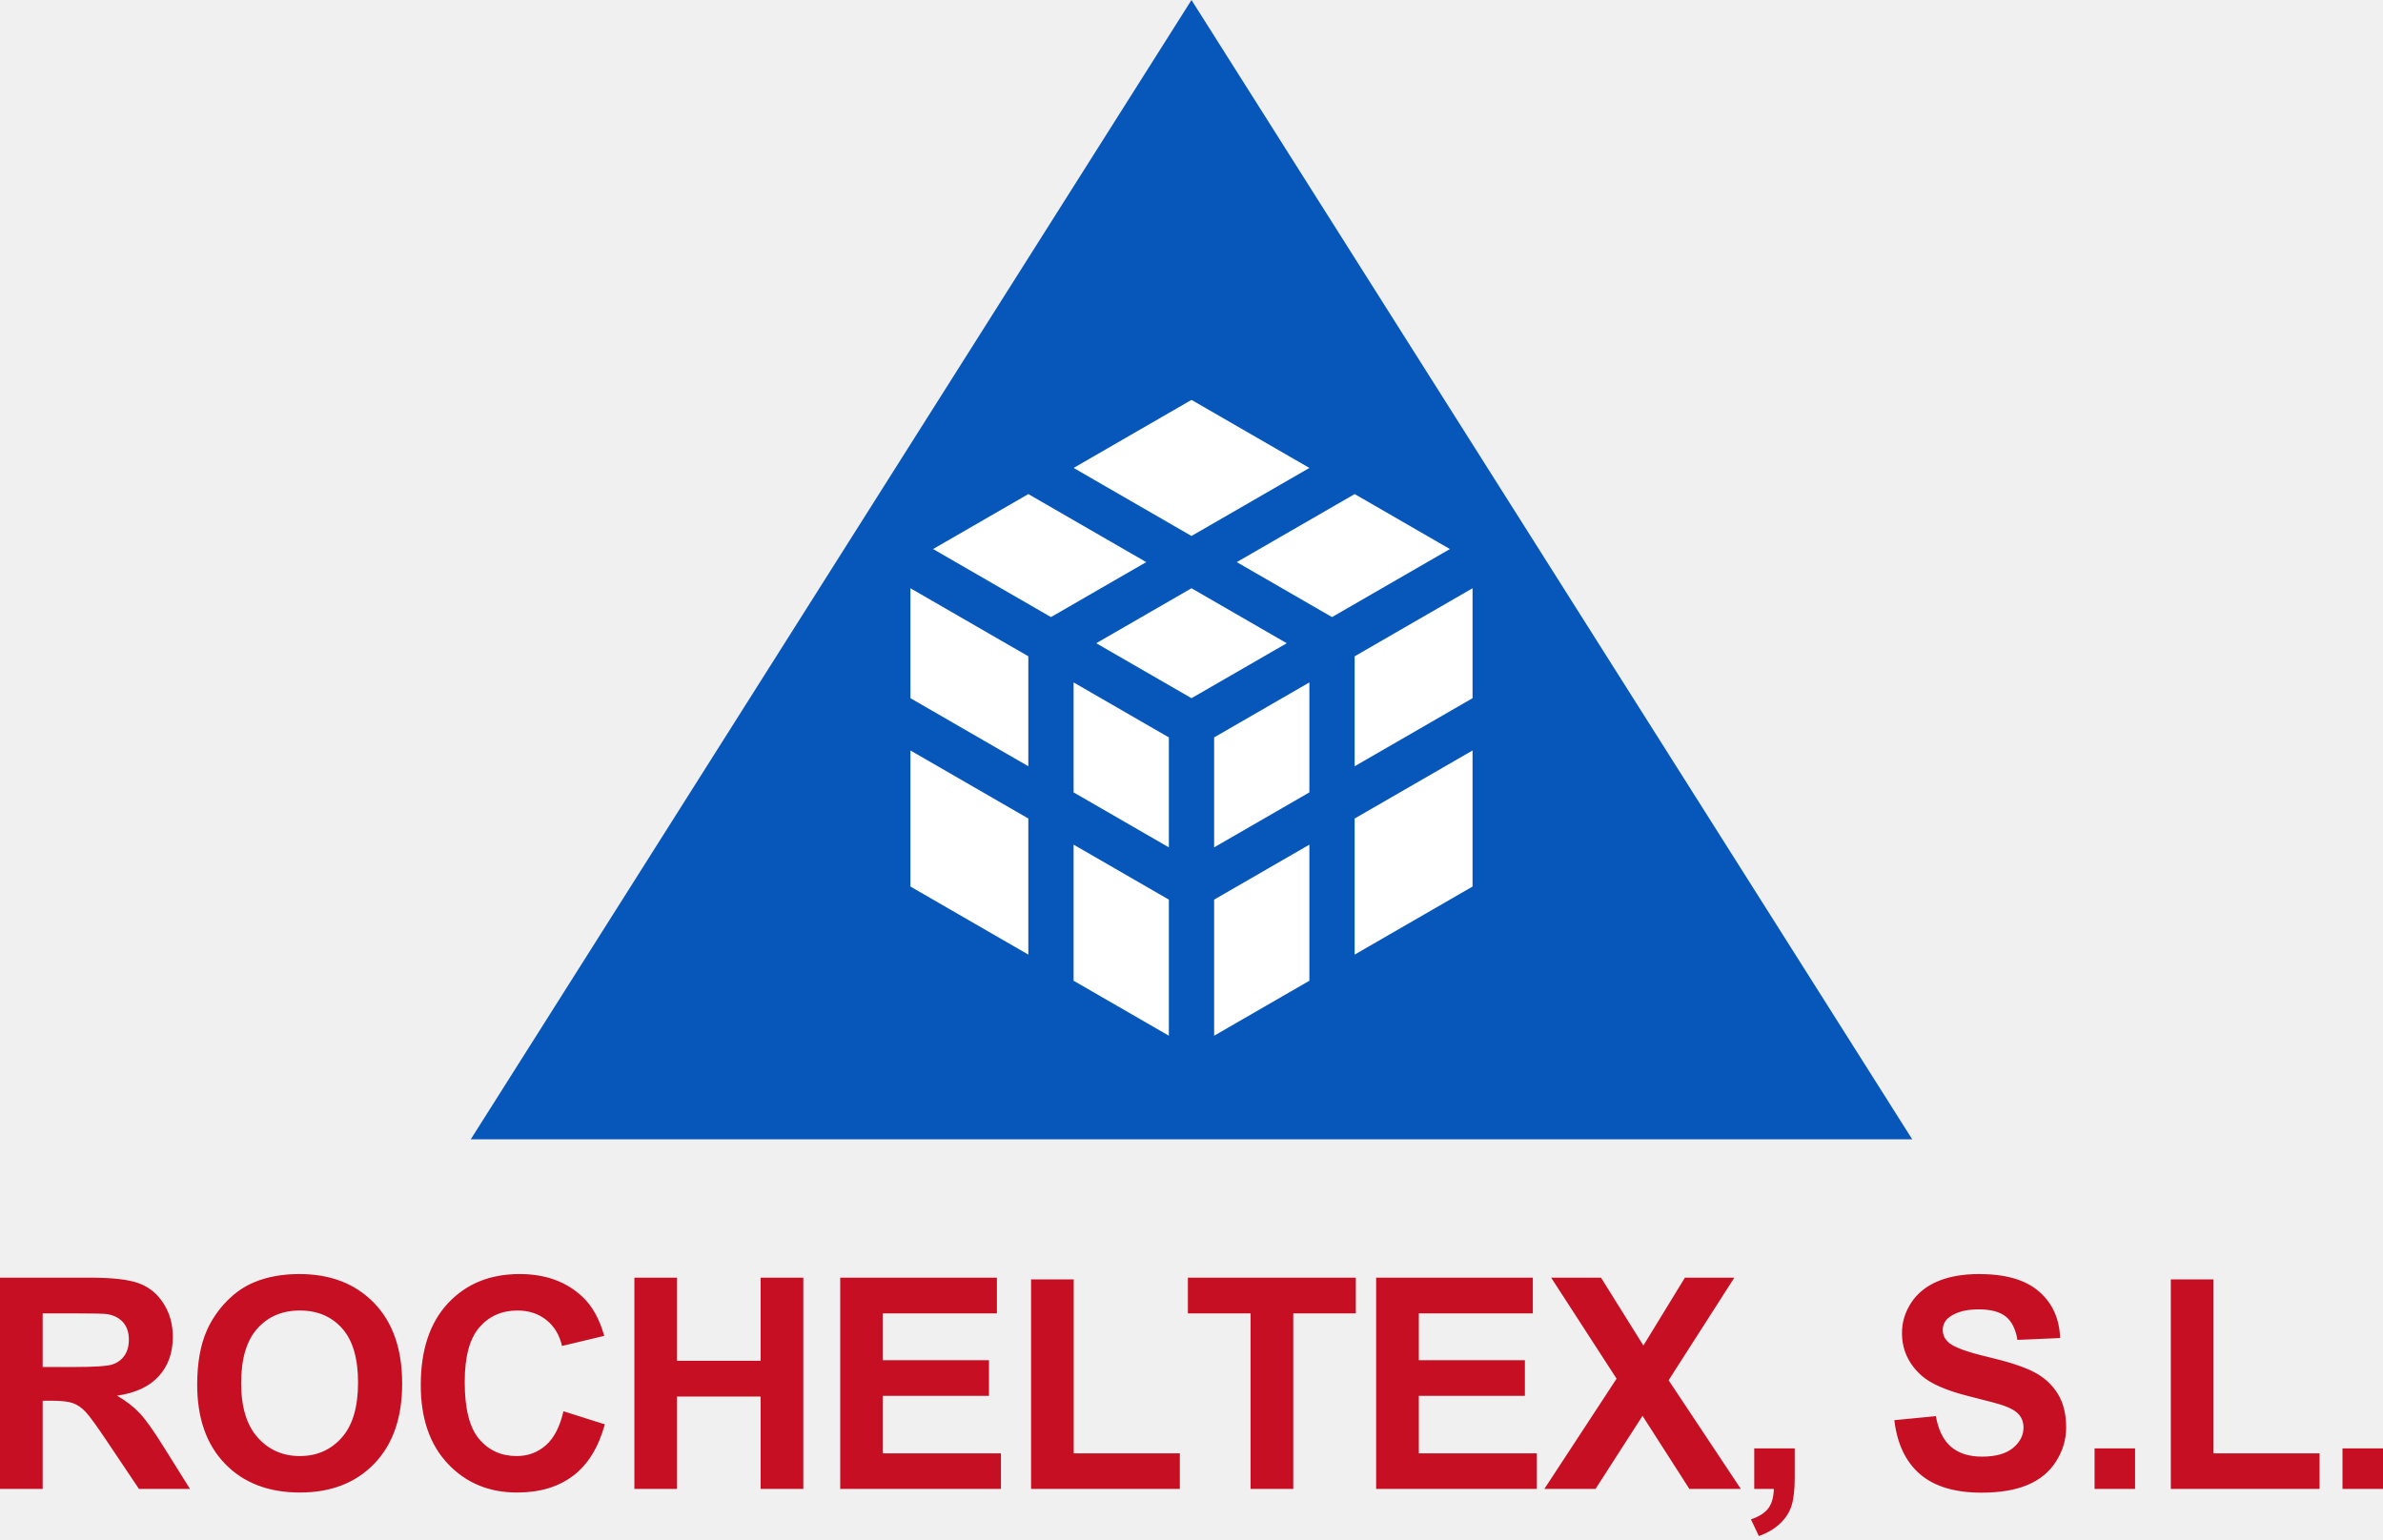
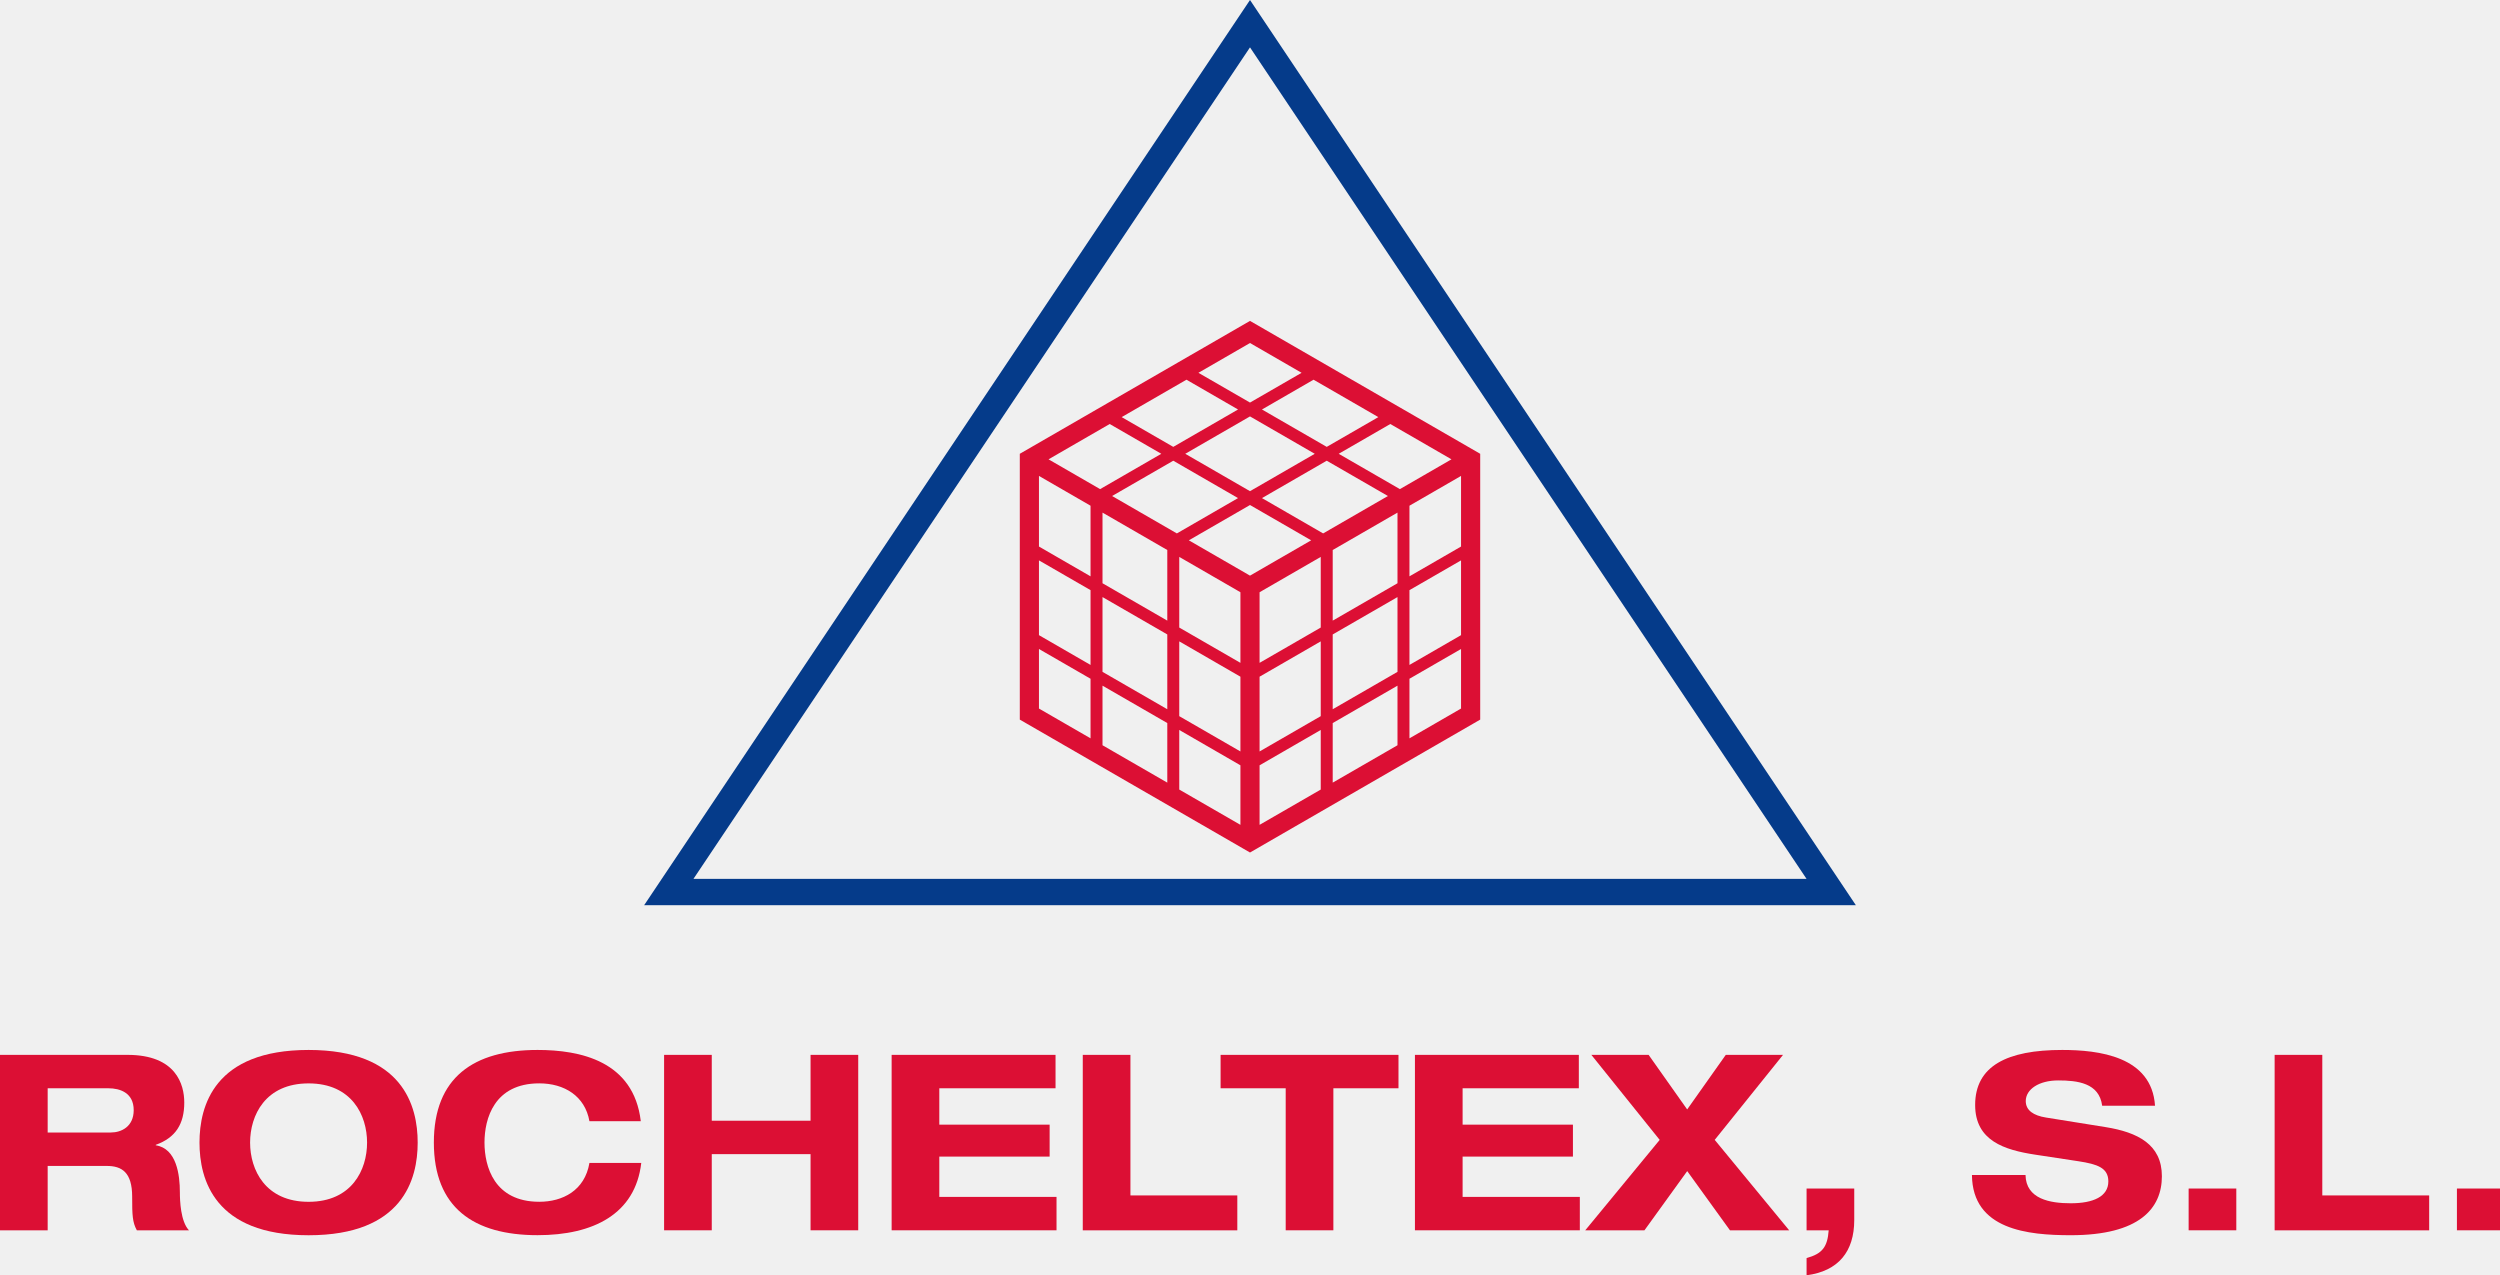
- <svg xmlns="http://www.w3.org/2000/svg" viewBox="40 40 1894.53 1224" width="1894.53" height="1224">
-   <g transform="translate(414.26 40) scale(1.5)">
-     <path fill="#0657B9" d="M0 604L382 0L764 604Z" />
-     <path fill="#FFFFFF" d="M382 370.14L331.52 341L382 311.86L432.48 341ZM456.48 327.14L406 298L468.48 261.93L518.96 291.07ZM307.52 327.14L245.04 291.07L295.52 261.93L358 298ZM382 284.14L319.52 248.07L382 212L444.48 248.07ZM370 390.93L319.52 361.78L319.52 420.07L370 449.22ZM370 476.93L319.52 447.78L319.52 519.93L370 549.07ZM295.52 347.93L233.04 311.86L233.04 370.14L295.52 406.22ZM295.52 433.93L233.04 397.86L233.04 470L295.52 506.07ZM394 390.93L444.48 361.78L444.48 420.07L394 449.22ZM394 476.93L444.48 447.78L444.48 519.93L394 549.07ZM468.48 347.93L530.96 311.86L530.96 370.14L468.48 406.22ZM468.48 433.93L530.96 397.86L530.96 470L468.48 506.07Z" />
+ <svg xmlns="http://www.w3.org/2000/svg" viewBox="40 40 1670.36 851.8" width="1670.36" height="851.8">
+   <g transform="translate(470.38 40) scale(1.6)">
+     <path fill="#053B8A" fill-rule="evenodd" d="M0 378L253 0L506 378ZM20.6 367L253 19.78L485.4 367Z" />
+     <path fill="#DC0F34" fill-rule="evenodd" d="M253 134L349.13 189.5L349.13 300.5L253 356L156.87 300.5L156.87 189.5ZM253 240.38L227.46 225.63L253 210.89L278.54 225.63ZM283.54 222.75L258 208L285.04 192.39L310.59 207.13ZM315.59 204.25L290.04 189.5L311.59 177.06L337.13 191.81ZM222.46 222.75L195.41 207.13L220.96 192.39L248 208ZM253 205.11L225.96 189.5L253 173.89L280.04 189.5ZM285.04 186.61L258 171L279.54 158.56L306.59 174.18ZM190.41 204.25L168.87 191.81L194.41 177.06L215.96 189.5ZM220.96 186.61L199.41 174.18L226.46 158.56L248 171ZM253 168.11L231.46 155.68L253 143.24L274.54 155.68ZM249 247.31L223.46 232.56L223.46 262.06L249 276.8ZM249 282.58L223.46 267.83L223.46 299.06L249 313.8ZM249 319.58L223.46 304.83L223.46 329.71L249 344.45ZM218.46 229.68L191.41 214.06L191.41 243.56L218.46 259.17ZM218.46 264.94L191.41 249.33L191.41 280.56L218.46 296.17ZM218.46 301.94L191.41 286.33L191.41 311.21L218.46 326.82ZM186.41 211.18L164.87 198.74L164.87 228.23L186.41 240.67ZM186.41 246.44L164.87 234.01L164.87 265.23L186.41 277.67ZM186.41 283.44L164.87 271.01L164.87 295.88L186.41 308.32ZM257 247.31L282.54 232.56L282.54 262.06L257 276.8ZM257 282.58L282.54 267.83L282.54 299.06L257 313.8ZM257 319.58L282.54 304.83L282.54 329.71L257 344.45ZM287.54 229.68L314.59 214.06L314.59 243.56L287.54 259.17ZM287.54 264.94L314.59 249.33L314.59 280.56L287.54 296.17ZM287.54 301.94L314.59 286.33L314.59 311.21L287.54 326.82ZM319.59 211.18L341.13 198.74L341.13 228.23L319.59 240.67ZM319.59 246.44L341.13 234.01L341.13 265.23L319.59 277.67ZM319.59 283.44L341.13 271.01L341.13 295.88L319.59 308.32Z" />
  </g>
-   <path fill="#C70F23" d="M40.0 1224.0V1056.0H111.394Q138.325 1056.0 150.529 1060.527Q162.734 1065.053 170.068 1076.628Q177.402 1088.202 177.402 1103.1Q177.402 1122.008 166.286 1134.327Q155.171 1146.647 133.053 1149.855Q144.055 1156.273 151.217 1163.951Q158.379 1171.629 170.527 1191.225L191.04 1224.0H150.472L125.948 1187.443Q112.884 1167.847 108.071 1162.748Q103.258 1157.648 97.872 1155.757Q92.486 1153.866 80.797 1153.866H73.921V1224.0ZM73.921 1127.05H99.018Q123.427 1127.05 129.501 1124.988Q135.574 1122.925 139.012 1117.883Q142.45 1112.84 142.45 1105.277Q142.45 1096.797 137.924 1091.583Q133.397 1086.368 125.146 1084.993Q121.02 1084.42 100.393 1084.42H73.921ZM196.769 1141.031Q196.769 1115.362 204.447 1097.943Q210.177 1085.108 220.09 1074.909Q230.003 1064.709 241.806 1059.782Q257.506 1053.135 278.019 1053.135Q315.149 1053.135 337.438 1076.169Q359.727 1099.203 359.727 1140.229Q359.727 1180.911 337.61 1203.888Q315.492 1226.865 278.477 1226.865Q241.004 1226.865 218.887 1204.003Q196.769 1181.141 196.769 1141.031ZM231.722 1139.885Q231.722 1168.42 244.9 1183.146Q258.079 1197.872 278.363 1197.872Q298.647 1197.872 311.653 1183.261Q324.66 1168.649 324.66 1139.427Q324.66 1110.548 311.997 1096.338Q299.334 1082.128 278.363 1082.128Q257.392 1082.128 244.557 1096.51Q231.722 1110.892 231.722 1139.885ZM487.962 1162.232 520.851 1172.66Q513.288 1200.164 495.697 1213.514Q478.106 1226.865 451.061 1226.865Q417.599 1226.865 396.055 1204.003Q374.51 1181.141 374.51 1141.49Q374.51 1099.547 396.169 1076.341Q417.828 1053.135 453.124 1053.135Q483.951 1053.135 503.203 1071.356Q514.663 1082.128 520.393 1102.297L486.816 1110.319Q483.836 1097.255 474.382 1089.692Q464.928 1082.128 451.405 1082.128Q432.726 1082.128 421.094 1095.536Q409.462 1108.944 409.462 1138.969Q409.462 1170.827 420.922 1184.349Q432.382 1197.872 450.718 1197.872Q464.24 1197.872 473.981 1189.277Q483.722 1180.682 487.962 1162.232ZM544.344 1224.0V1056.0H578.265V1122.123H644.731V1056.0H678.652V1224.0H644.731V1150.543H578.265V1224.0ZM707.989 1224.0V1056.0H832.557V1084.42H741.91V1121.664H826.254V1149.97H741.91V1195.694H835.765V1224.0ZM859.716 1224.0V1057.375H893.637V1195.694H977.981V1224.0ZM1034.248 1224.0V1084.42H984.398V1056.0H1117.905V1084.42H1068.169V1224.0ZM1134.063 1224.0V1056.0H1258.63V1084.42H1167.984V1121.664H1252.327V1149.97H1167.984V1195.694H1261.839V1224.0ZM1267.798 1224.0 1325.211 1136.333 1273.184 1056.0H1312.835L1346.527 1109.975L1379.531 1056.0H1418.838L1366.581 1137.593L1423.995 1224.0H1383.083L1345.839 1165.899L1308.48 1224.0ZM1434.652 1191.798H1466.854V1214.832Q1466.854 1228.813 1464.447 1236.892Q1462.041 1244.971 1455.337 1251.389Q1448.633 1257.806 1438.319 1261.473L1432.016 1248.18Q1441.757 1244.971 1445.883 1239.356Q1450.008 1233.741 1450.237 1224.0H1434.652ZM1546.041 1169.337 1579.045 1166.128Q1582.025 1182.745 1591.135 1190.538Q1600.246 1198.33 1615.716 1198.33Q1632.104 1198.33 1640.412 1191.397Q1648.72 1184.464 1648.72 1175.181Q1648.72 1169.222 1645.225 1165.04Q1641.73 1160.857 1633.02 1157.763Q1627.061 1155.7 1605.861 1150.428Q1578.587 1143.667 1567.585 1133.812Q1552.115 1119.945 1552.115 1100.005Q1552.115 1087.171 1559.392 1075.997Q1566.668 1064.824 1580.363 1058.98Q1594.057 1053.135 1613.424 1053.135Q1645.053 1053.135 1661.04 1067.001Q1677.026 1080.868 1677.828 1104.016L1643.907 1105.506Q1641.73 1092.557 1634.568 1086.884Q1627.405 1081.211 1613.08 1081.211Q1598.297 1081.211 1589.932 1087.285Q1584.546 1091.181 1584.546 1097.714Q1584.546 1103.673 1589.588 1107.913Q1596.005 1113.299 1620.759 1119.143Q1645.512 1124.988 1657.372 1131.233Q1669.233 1137.479 1675.937 1148.308Q1682.641 1159.138 1682.641 1175.067Q1682.641 1189.506 1674.619 1202.112Q1666.598 1214.718 1651.929 1220.849Q1637.261 1226.98 1615.372 1226.98Q1583.514 1226.98 1566.439 1212.254Q1549.364 1197.528 1546.041 1169.337ZM1705.217 1224.0V1191.798H1737.419V1224.0ZM1765.839 1224.0V1057.375H1799.76V1195.694H1884.104V1224.0ZM1902.325 1224.0V1191.798H1934.527V1224.0Z" />
+   <g transform="translate(40 741.52) scale(2.28)">
+     <path fill="#DC0F34" d="M0,1.44h37.37c14.26,0,16.63,8.71,16.63,13.97,0,6.26-2.52,10.3-8.35,12.39v.14c6.12.94,7.06,8.71,7.06,13.75,0,2.52.22,8.57,2.66,11.16h-15.27c-1.3-2.38-1.37-4.46-1.37-9.86,0-7.2-3.1-9-7.42-9H13.97v18.87H0V1.44ZM13.97,24.19h18.51c3.1,0,6.7-1.73,6.7-6.55,0-5.11-4.03-6.41-7.42-6.41H13.97v12.96Z" />
+     <path fill="#DC0F34" d="M90.43,0c27.65,0,31.97,16.42,31.97,27.15s-4.32,27.15-31.97,27.15-31.97-16.42-31.97-27.15S62.78,0,90.43,0ZM90.43,44.5c12.67,0,17.14-9.36,17.14-17.35s-4.46-17.35-17.14-17.35-17.14,9.36-17.14,17.35,4.46,17.35,17.14,17.35Z" />
+     <path fill="#DC0F34" d="M172.73,20.88c-1.3-7.42-7.42-11.09-14.69-11.09-13.25,0-16.06,10.37-16.06,17.35s2.81,17.35,16.06,17.35c6.77,0,13.32-3.24,14.69-11.38h15.19c-1.73,14.98-14.04,21.17-30.39,21.17-18.72,0-30.39-8.06-30.39-27.15S138.81,0,157.54,0c12.38,0,28.15,3.17,30.24,20.88h-15.05Z" />
+     <path fill="#DC0F34" d="M194.61,1.44h13.97v19.3h28.95V1.44h13.97v51.41h-13.97v-22.32h-28.95v22.32h-13.97V1.44Z" />
+     <path fill="#DC0F34" d="M261.29,1.44h48.03v9.79h-34.06v10.66h32.33v9.36h-32.33v11.81h34.35v9.79h-48.32V1.44Z" />
+     <path fill="#DC0F34" d="M317.3,1.44h13.97v41.19h31.32v10.23h-45.29V1.44Z" />
+     <path fill="#DC0F34" d="M376.77,11.23h-19.08V1.44h52.13v9.79h-19.08v41.62h-13.97V11.23Z" />
+     <path fill="#DC0F34" d="M414.64,1.44h48.03v9.79h-34.06v10.66h32.33v9.36h-32.33v11.81h34.35v9.79h-48.32V1.44Z" />
+     <path fill="#DC0F34" d="M486.36,26.35l-20.02-24.91h16.78l11.3,15.99,11.31-15.99h16.78l-20.02,24.91,21.82,26.5h-17.35l-12.53-17.35-12.53,17.35h-17.35l21.82-26.5Z" />
+     <path fill="#DC0F34" d="M529.41,40.61h13.97v9.22c0,9.22-4.61,14.98-13.97,16.2v-5.04c4.68-1.3,6.12-3.31,6.48-8.14h-6.48v-12.24Z" />
+     <path fill="#DC0F34" d="M616.03,16.35c-.86-6.7-7.27-7.42-12.89-7.42s-9.5,2.59-9.5,6.05c0,2.74,2.3,4.25,5.9,4.82l17.5,2.81c9.36,1.51,16.49,5.04,16.49,14.4s-6.48,17.28-26.71,17.28c-12.53,0-28.8-1.58-28.95-17.64h15.7c.14,7.06,7.2,8.28,13.25,8.28,6.55,0,11.02-1.94,11.02-6.41,0-3.96-3.17-5.04-8.71-5.9l-12.75-1.94c-8.93-1.37-17.57-4.03-17.57-14.55,0-11.45,9.36-16.13,25.49-16.13,10.58,0,26.28,1.8,27.22,16.35h-15.48Z" />
+     <path fill="#DC0F34" d="M641.37,40.61h13.97v12.24h-13.97v-12.24Z" />
+     <path fill="#DC0F34" d="M666.57,1.44h13.97v41.19h31.32v10.23h-45.29V1.44Z" />
+     <path fill="#DC0F34" d="M719.99,40.61h13.97v12.24h-13.97v-12.24Z" />
+   </g>
</svg>
